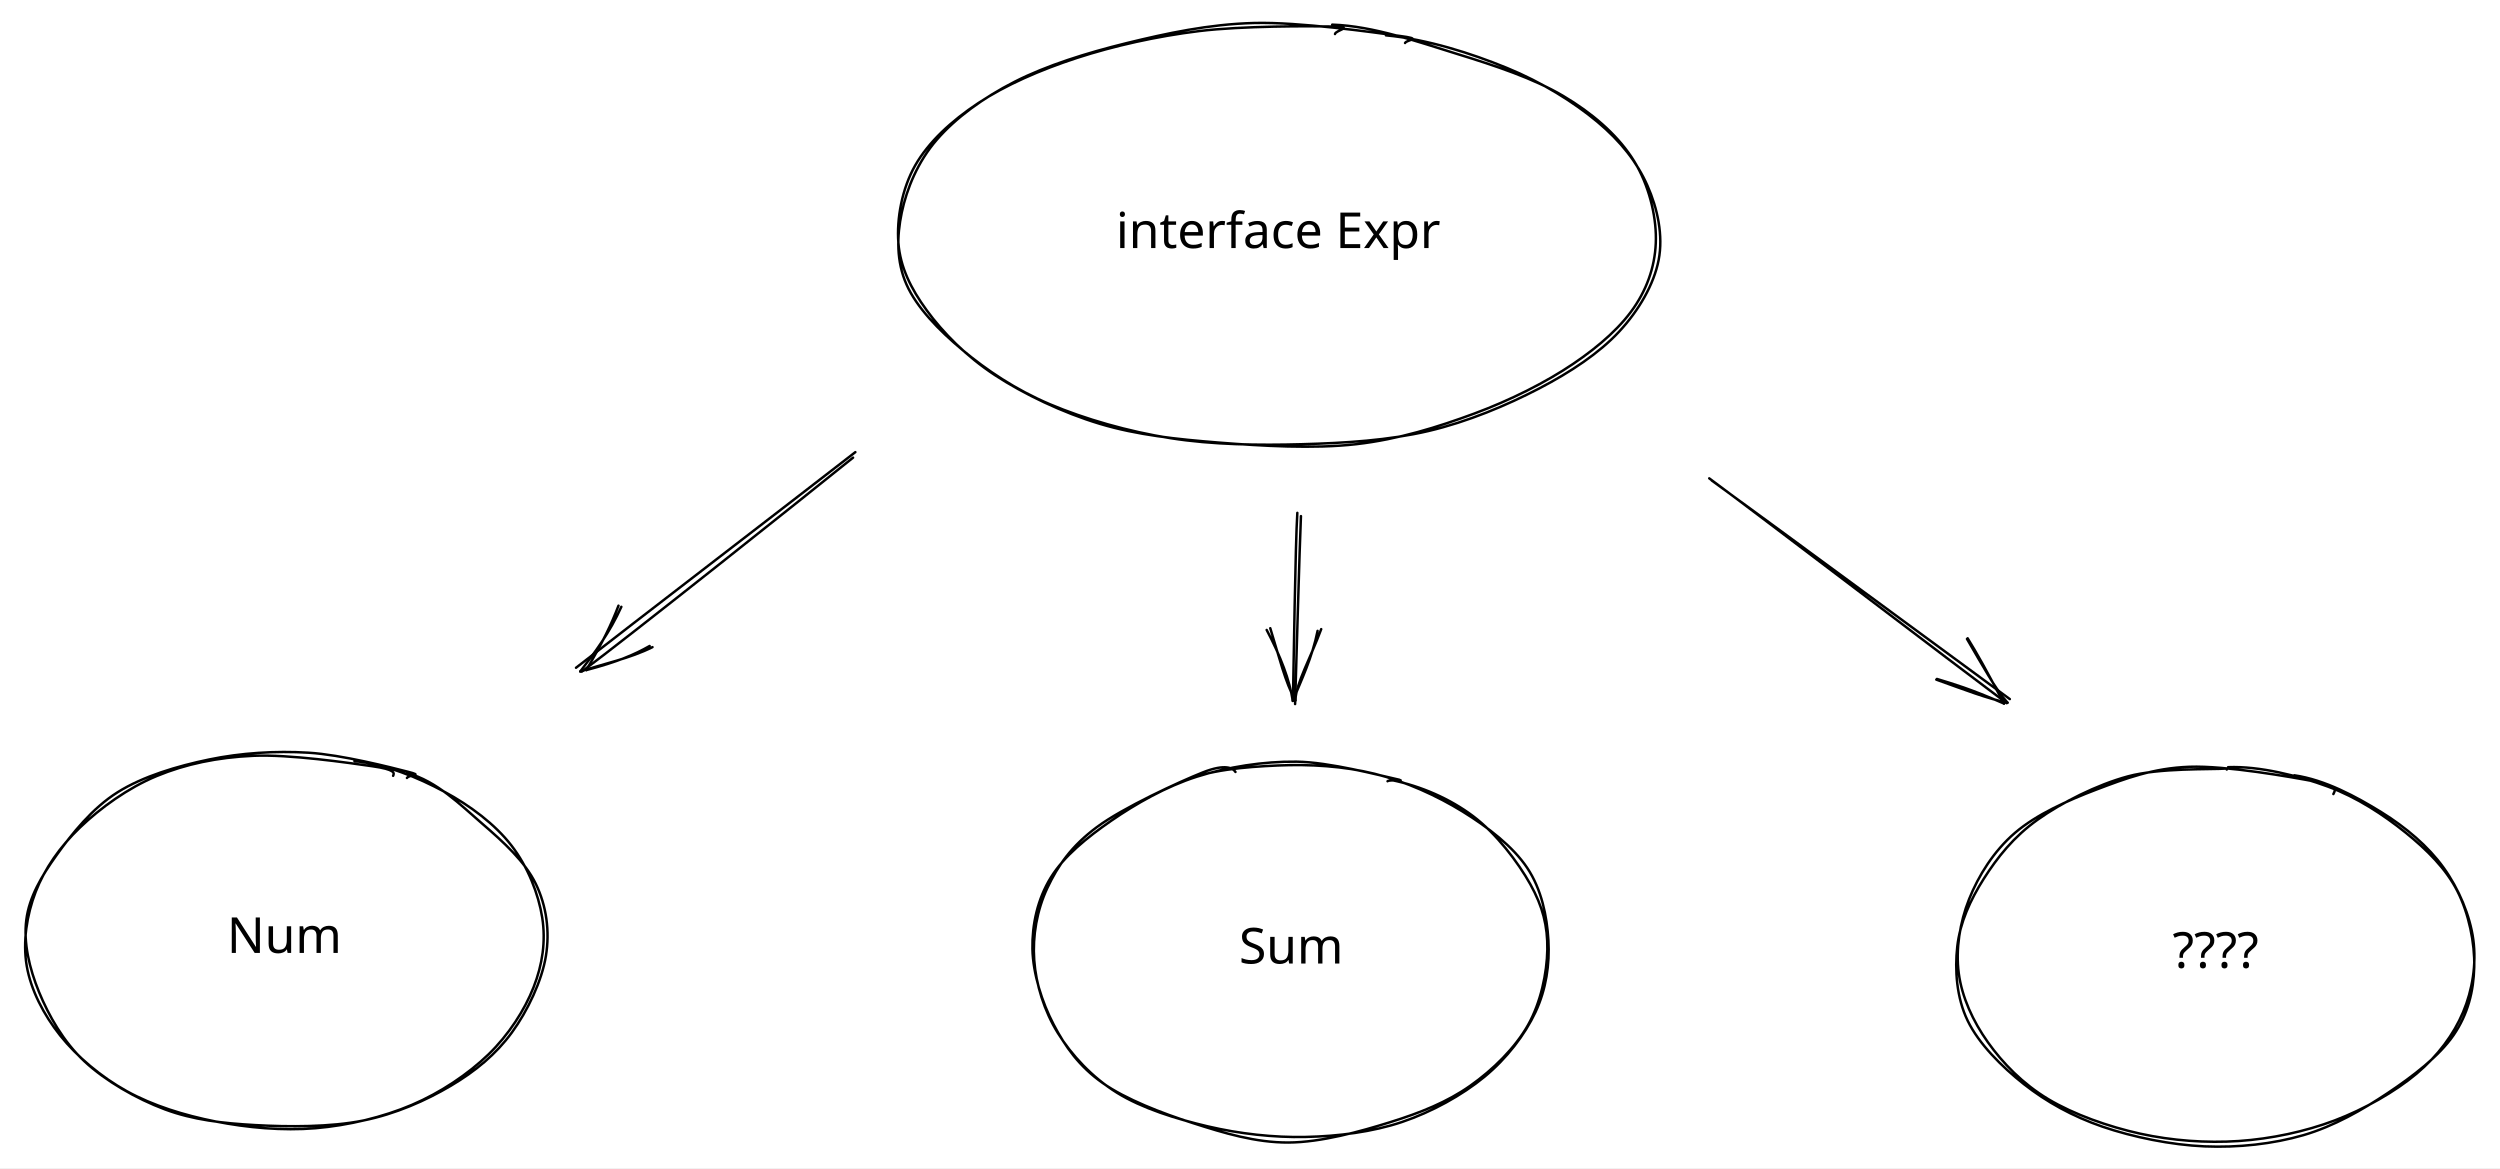
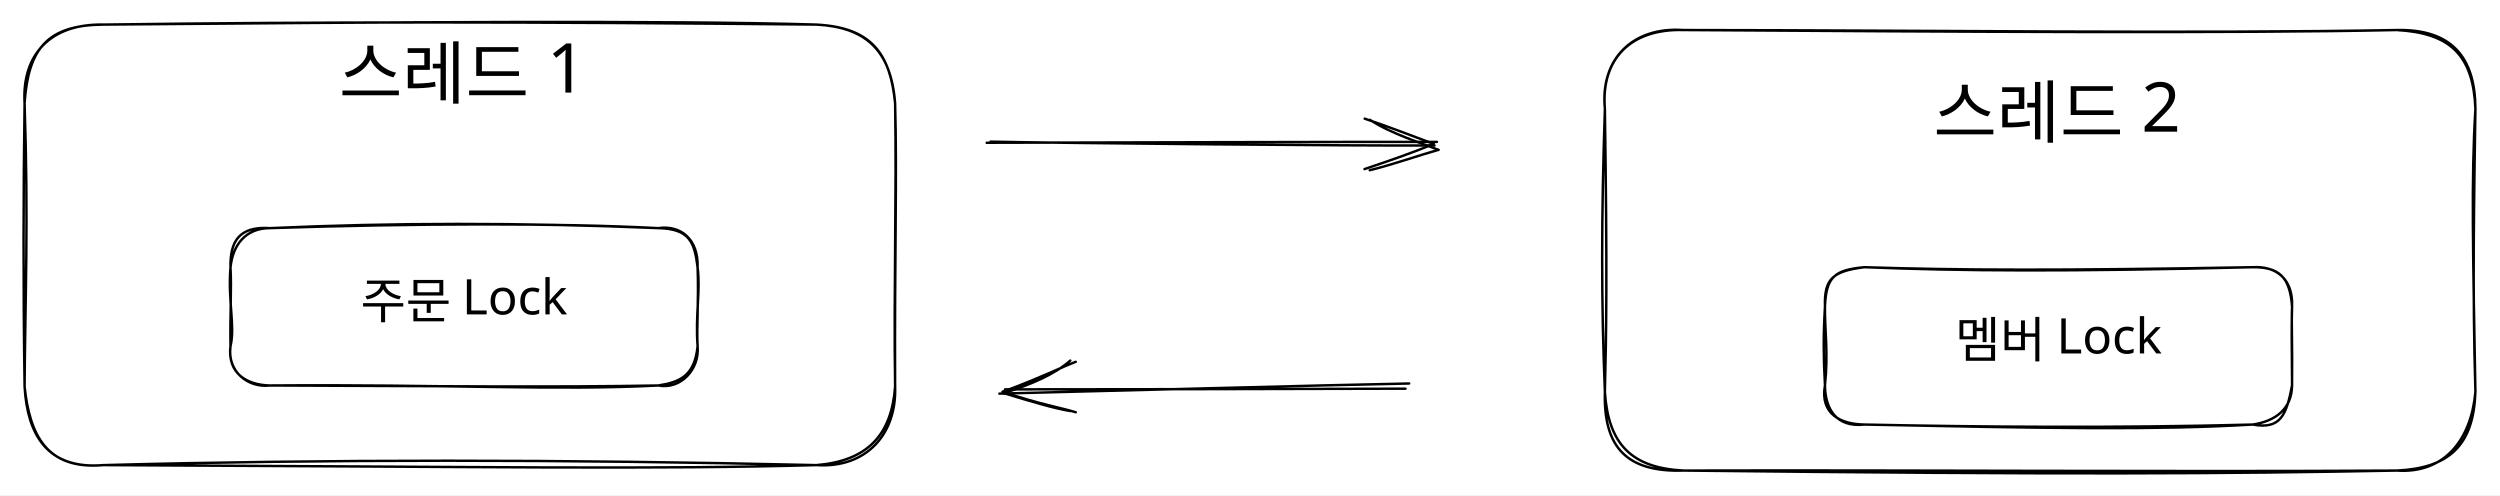
- <svg xmlns="http://www.w3.org/2000/svg" version="1.1" viewBox="0 0 1006.957 470.492" width="1006.957" height="470.492">
+ <svg xmlns="http://www.w3.org/2000/svg" version="1.1" viewBox="0 0 1016.911 201.41" width="2033.822" height="402.82">
  
-   eyJ2ZXJzaW9uIjoiMSIsImVuY29kaW5nIjoiYnN0cmluZyIsImNvbXByZXNzZWQiOnRydWUsImVuY29kZWQiOiJ4nO1a21LbSFx1MDAxMH3nKyjnNUzmfsnLXHUwMDE2JibAZs1cdTAwMDbCXHUwMDA22EqlhCXbinVDksGQ4t+3JYwlSzbY3OKtXVVh7LloerrP6TMt++fa+nojvYqcxvv1hjPqWJ5rx9Zl423WfuHEiVx1MDAxYlx1MDAwNtBF889JOIw7+ch+mkbJ+3fvrChCPTc9XHUwMDBiw1x1MDAwMeqE/u00x3N8J0hcdTAwMTNcdTAwMTj4N3xeX/+Zv5ZcdTAwMTfyPDdKnHx43lGsxES1sVx1MDAxZFx1MDAwNvmiRmDGjdZ0MsBNPsBaqWNDb9fyXHUwMDEyp+jJmlx1MDAxYf719/Ao+HH618H54Mtp81PvYC+wikW7rudcdTAwMWSmV97tjqxOf1x1MDAxOJdMStI4XHUwMDFjOF9dO+1DP6m0T+YlIXismFx1MDAxNYfDXj9wkmRqTlx1MDAxOFlcdTAwMWQ3vcraMJ60WkEvv0fRMspHSI6E4pRoVfhcIp+rKcKUcVZqv7VmK/TCOLPmXHLOr8KeM6sz6IFRgT1cdTAwMTmTxlaQRFZcZiEqxl2O98mwRJJcdTAwMTJsyov0XHUwMDFkt9dPM1x1MDAwYqRBmtDS8k7ufFwiXHUwMDE1l4JTLic92aLRrp2D4FvZPYE9ds9cdTAwMWQqXG5cXNBxy01hfja+VcVTXHUwMDE5U1O4Sp1RsadcdTAwMTJcdTAwMTD2tr5vb39qmdbn4dFeu/e5f1x1MDAxZFx1MDAxY49cdTAwMWGTcTdvZ9/2djL3XHUwMDAzf9Q+6O+LXHUwMDFmgyvfXFw0W3vtZHqVu/WtOFx1MDAwZS9L91x1MDAxZL8r9j+MbCu9c5nkSlF40XrS77nBXHUwMDAwOoOh51x1MDAxNW1hZ1BAfK1kcI1XU/sv01fPI1x1MDAxNSVcXFxiJaXSXHUwMDBis2q2M1edVbBPpDVXUkg6TSsqODLUSP2CtFwinNfZRHmNR0oyqlx1MDAwNCF4XHRcdTAwMWVNgaVGmPuwx4xcdTAwMTRmXHTsXHUwMDE1MVx1MDAwZYP00L3OXHUwMDAxhKdaty3f9a6mwpSDXHUwMDEyXHUwMDFj5Fx1MDAwNqlcdTAwMTN3rY6z3lx1MDAxYUVx2ZeJXHUwMDAzazv5/qdmbXpuL4Nvo+Nkc6eQnbqgVZNcdTAwMDG+a9teXHRmXHUwMDFkMMWCe8a7i1xiQVx1MDAxOLs9N7C8L7MtvZdy90iZmss6jilRgEi8MOl094+P/oh8PG11+82md+xbYmRWnXSKMISZwVXGcSVcdTAwMTDhU83PTTiKXHLCWsyRMUFQxawxXHUwMDAxqWaQXHUwMDExpViGf6+oY/v7p+n+0Fx1MDAxNu3fu3afR1x1MDAwN97Xj6yznN5cYpBcdTAwMWP20noz/1x1MDAxMEdcdGFM6mX0ZvamV1x1MDAxZPpGXHUwMDAz/ihmpIJ9wTTSbFx1MDAxYZjPfogzdczXxUZwrrmBVPQqWrMs7p6mNe2h/6pcdTAwMDLzQHquXG5MZt5jVYVcYjqPXFxcdTAwMDSiabiBv4XJdbXVc3Y3Li6b3WP/0O9cdTAwMWXsieYlXXVyXHUwMDExQjSUSHVycWVcdTAwMTBfUWXBUL5cbsFXVVpcdTAwMDa6fd36fnQ82PSOknb7eOD/SLf+QyVcdTAwMTKUvHNppVxiJoRqs/hxbbY3V51WXHUwMDE0c1x1MDAwNPpMdU20OEOVZ1x1MDAwMs+uWbrOplx1MDAxOVx1MDAwNZKkXHUwMDA2c1wiXHUwMDE0X4JFT1x1MDAxMC3JXHUwMDE0Xlx1MDAwMnlPXHUwMDEzrcNXXHUwMDE2rVx1MDAwN3J/VbRcdTAwMGWfJFpkXHUwMDFlu1x1MDAwNJyShNZicc1cdTAwMTJnbOdU7+z55vDiQ7Ld6W21XW/lyVx1MDAwNbqMXGYkktrzXHUwMDA3rlx0XCKrJ1jQo1x1MDAwNOS90kl9pVx1MDAwNGuXXHUwMDEze59Ke9BcdTAwMWTsfjjHn3/IU3a9ZC1cdTAwMDSoe3lhIWxcdTAwMWX0XHQ1WkhD1eLYn73rVce+gILfiHotxDmq1ki/plx1MDAxNpJQ9lNjxDJYf7ysSExKIX9pWflccq5X1ZVcdTAwMDfyc1VXcvvupdbtmXFcdTAwMDa3SoGsUotcdTAwMTlcdTAwMDXMMnTxb4vuP8SuKrUoVaheXGIxjdFcdTAwMGKXQYhrPlNSXHUwMDE0h1x1MDAxYUxVnqffXHUwMDE1QWCpwXqZR1x1MDAwZY+SlHvZR1x1MDAxNVsm65dcXGjFadNccmw36E1cdTAwMWI2/sZzkYfNOV87w8zKXHJcZrrMs6JQSVxmWqu4JKVhPSvKNquRwopcdTAwMTFiNNWQR01t805gP2zU/We9ilFEMyxcdIZISayNJqJuXHUwMDE1R8JcYkNcdTAwMDU2nDFGXHUwMDA1q5nlWUm6XHUwMDE1+r6bgvv/XGbdIK26OffnZsbtvmPZ1V7YVrmvmlx1MDAwNKLsjtPHh+LdesGS/MPk/be3M0dvVNGcXSVcdTAwMWNcdTAwMTfz18r/l85Xav5RXHUwMDAwii/AgCCLXHUwMDFmXHUwMDA1zq5J29lIfP945+TkzG5tXHUwMDFmtK6HK5+vMJdIcMlcYmDLSGYqeUvAicAooqHQk5DUaMWwZ/xGjmCklGKzc5iWXGKKkspT2ttcdTAwMWOWcVHBrGUq0OfPYVA1PepcdTAwMDRRyWFVxs3p+VdxeVZks6tcdTAwMTTT5+Lz/PNcdTAwMDcoXHUwMDFkpE5cdTAwMDavXHUwMDBi85lKq7tzYp2rzS/hye6Bc74hgVSrzmdmSP1cdTAwMDcjOZWlQNO/YXl2XG5Tglx1MDAwNKnUXHUwMDE1XHUwMDA1hTWqllx1MDAxNuPCXHUwMDE2klx1MDAwZYFM+4tcdTAwMTlslCp+LfM/g0tcdTAwMDNmxTW7Jlx1MDAxMZ1H37XxLVx1MDAxYlZcdTAwMTRcdTAwMWSm4PBJ4CDCrj2unIp9NS5cXOeyWUfdm25+ZUVJXHUwMDFl3Yx7To6Cm7Wbf1x1MDAwMDCFo2YifQ==
+   eyJ2ZXJzaW9uIjoiMSIsImVuY29kaW5nIjoiYnN0cmluZyIsImNvbXByZXNzZWQiOnRydWUsImVuY29kZWQiOiJ4nO1ZS2/bRlx1MDAxML77V1xiyjVm9v3IzU8lQZzEtlxmwy2CguJDokSRNElbVlx1MDAwMt9yKHrttYdcdTAwMDLNpUBPPfXQf+T+iC4phS+JjtRCXHUwMDBlU5SGZXH2NTv7fbMz4/dbrVY7nlx1MDAwNlb7aatt3Vx1MDAxOLrrmKE+aT9O5NdWXHUwMDE4Ob6nmlD6XHUwMDFl+VehkfZcdTAwMWPEcVx1MDAxMD198kRcdTAwMGZcdTAwMDKt78Q931x1MDAxZmmGP55ccrNcXGtseXGkOn6r3lut9+lnYaHQMmLd67tWOiBtyteShFelr3wvXVx1MDAxNzKOpFx1MDAxMISSrIdcdTAwMTPtq/Viy1TNtu5GVt6SiNq0RyfBvm5cZlx1MDAwZuDprn9cdTAwMWXIXf+M5svajuuexlN3tivdXHUwMDE4XFyFXHUwMDA1paI49EfWuWPGg2T1ijxcdTAwMWJcdTAwMTf5ymr5qNC/6lx1MDAwZjwrikpj/EA3nHiayFx1MDAwMMikMys8beWSXHUwMDFi9SYg1Vx1MDAxOFx1MDAxNVxiYIho1pKMJVx1MDAxOGqYYSSKXHIzdfZ811x1MDAwZlx1MDAxM3VcdTAwMWWB9MlcdTAwMTXq6caor7TyzKxPXHUwMDFj6l5cdTAwMTTooTqnvN9kvlFMiVx1MDAwNlx1MDAwMaRcZlx1MDAxMZk+ublcdTAwMDeW01x1MDAxZsTJJrjUoIRcdTAwMDSwolwiVnpcdTAwMGVcdTAwMTBcbi44RVhkLcnywXMzxcTboqU8c26pTyDJYYLnktt8I0n/g1x1MDAwMrzyqa5cdTAwMDJTn6FAgYQhLpSFMM9Vc1x1MDAxZG+kXHUwMDFhvSvXzWW+McqBs1VYaz3EYsjqXHUwMDExK1x1MDAwMVx1MDAwNlD9rozYXfSaoenw6LxcdTAwMDP2XHUwMDAz8/xoXHUwMDEy78pe41x1MDAxMSulRiBLQVNGLIVcbkxcZsJccmNcdTAwMTZKsFxiUkaq0GSCMy4oQptGZjYmXHUwMDFmXYBTbN3keyicvbC6vYtcdTAwMWJj7511LFx1MDAwZVx1MDAwN5TJ886OaGf9buffXHUwMDFlXGb2JT1LiJe1iFx1MDAwN0g5aVx1MDAwZaBYXHUwMDE58ct33XDES1wiNblcdTAwMWPxXHUwMDE4q5aNI17IRcCjXHUwMDA1wEPEKVx1MDAxNFx1MDAwMiO2XHUwMDA24ktw2ajTzVx1MDAwZtn34lPnXWJnXHUwMDA0StJDfey409I5pbBU9vnrlz/vfvuj9VJNWbRjZKmFUyzy0pBcdTAwMWTX6SfobVx1MDAxYmorVlhcdTAwMDJ27KjYJ+swdkyz6OtccqWHruZcZp+v4qL90Ok7nu52l6h5L930MPQny/hcdTAwMDYhqL9iXHUwMDEwXCJcdTAwMWNzscZcdTAwMTVcdTAwMTN1j6Rljl6c4etcdTAwMTHu0Fx1MDAwYts88jpNJ1x1MDAxY0RAaCqyQFx1MDAxMlx1MDAwMU4gXHUwMDA1lciIXHUwMDBiXHJDzFx1MDAxNVx1MDAwZaWkgMiNXHUwMDExXHUwMDBmXG6kXHUwMDAxjDgmXGJRXHUwMDE1K9FFXHUwMDFlXHUwMDAyTVx1MDAwMiBcdTAwMTFU2qhcdTAwMWaEXHUwMDE3aIlcdTAwMTGgXFwoxvyre1xiPWyEVLCoXHUwMDFlxruOZzpevzrE8syaXHUwMDE2V4/iPX88dmKlxlx1MDAxYt/x4mqPdN6dhFx1MDAwNFx1MDAwM0s3l8xcXGyrsiVIZizfvfm3Vlx1MDAwZab0Jfv+9vHS3rVnnI6unm4+21bx79o0l1x1MDAxOFalOctcdFwihEG8+rXafVx1MDAwNi5cdTAwMGVcXH//xXeTXHUwMDFi40xcZvwhfsZcdTAwMWHPcuXJ1O0pXHUwMDE4Zlx1MDAxMmNacHvp1ZqQXFyhXHUwMDE2K29HXHUwMDAwZFx1MDAxYownXHUwMDE51YTEXHUwMDAwXHUwMDEwQVx1MDAxMEZLMiCkXHUwMDAyXkwx4FIor0NZIW39dPdcdTAwMDKJXHUwMDA15ZL+z/Jmsny77pSTZ/F816R5XfCMXG4kqLJcdTAwMWOrJEqo6DnPTz7HcntyXHUwMDE4oK5xeaKf4lx1MDAwZbw+ti/3hjtNZ7kkWFNOVUhBiuCcVTiYpqzApUrVNkdvmfuVjNA4l2VcdTAwMDTGVFxiXHUwMDAx1ipkfOHgWZSk91x1MDAwNc8/fLz7+fu7XHUwMDFmf2rBpcFzIXUpXHUwMDA1z65lx/eEzrFcdTAwMWbUxc2lrSxcdTAwMDTJXHUwMDA1de6l1b2lXHUwMDE4lX2iOnJcdEIlZpSvXHUwMDFlJ09tPLRPXj/ff3cwXHUwMDFlbrM3J9c2PG46t6DilUZcdTAwMTjnKnhZJJfiXbWu2LTyIeGAXG6KXG5F3i9RPWS84CM2Wj1ktaldkugwivFcdTAwMWGQXHUwMDA1x6Df64yEnczCT/Rt/s3lduMhS1x016TgKqgref1ZNVx1MDAwNWiAQq5Cv1x1MDAwNtRcdTAwMGYlYVx1MDAxOFxusHlsZmPWqlx1MDAxZpohfXmDz4/2XHUwMDFk5rt02OtYZ327ifVDXv8/XHUwMDFlhVx1MDAwM8FcdTAwMThcdTAwMTBsZcwv33XjMS+Vm67BPJGaXHUwMDAwXHUwMDFix/xqXHUwMDE1RCpcdFx1MDAwNFx1MDAwMvwnXHUwMDBiiHe/frz7/cPDXHUwMDE3XHUwMDEwP+Olq7FRUc1/xDdEa1NcdTAwMGXEoZSYo9UzjuDVcHI2XHUwMDE5X1/a4HJKu5JcXOx1w6+AbkiDkMMq11xiRVqS+iG4yXxcdTAwMDOCJVxcW0w4mIRCcLbW9fL15Vx1MDAxYqhZ+Vx1MDAwNppzamt+Mbb1IDiNla2yu1udgmPON5xP2r52rMnuXCJcdTAwMTBcdTAwMWXZ6ZPMmvI0YYSVXHUwMDA2XHUwMDAyt1u3f1x1MDAwM4ibXFxcdTAwMTUifQ==
  <defs>
    <style class="style-fonts">
      @font-face {
        font-family: "Virgil";
        src: url("https://unpkg.com/@excalidraw/excalidraw@0.14.2/dist/excalidraw-assets/Virgil.woff2");
      }
      @font-face {
        font-family: "Cascadia";
        src: url("https://unpkg.com/@excalidraw/excalidraw@0.14.2/dist/excalidraw-assets/Cascadia.woff2");
      }
    </style>
  </defs>
-   <rect x="0" y="0" width="1006.957" height="470.492" fill="#ffffff" />
-   <g stroke-linecap="round" transform="translate(361.5352 10) rotate(0 153.3105 84.90625)">
-     <path d="M196.69 4.24 C213.42 5.79, 231.13 11.51, 245.33 17.32 C259.53 23.12, 272.43 31.18, 281.88 39.08 C291.32 46.98, 297.89 55.42, 302 64.7 C306.12 73.97, 308.44 84.89, 306.54 94.71 C304.64 104.53, 298.61 114.99, 290.58 123.62 C282.55 132.25, 271.14 139.84, 258.34 146.51 C245.54 153.17, 229.69 159.89, 213.78 163.62 C197.87 167.36, 180.2 168.44, 162.88 168.92 C145.57 169.4, 126.83 169.17, 109.91 166.49 C92.99 163.81, 75.34 158.75, 61.38 152.83 C47.42 146.91, 35.79 139.03, 26.16 130.99 C16.53 122.95, 7.66 113.8, 3.58 104.57 C-0.5 95.34, -0.35 85.31, 1.68 75.6 C3.72 65.88, 8.2 55.08, 15.78 46.3 C23.36 37.52, 34.43 29.4, 47.17 22.91 C59.91 16.42, 76.14 11.31, 92.21 7.37 C108.27 3.43, 125.26 -0.25, 143.57 -0.74 C161.87 -1.23, 191.9 3.09, 202.04 4.44 C212.18 5.78, 205.11 5.87, 204.4 7.32 M175.06 -0.08 C191.62 0.45, 209.81 6.93, 225.3 11.71 C240.78 16.48, 256.27 21.66, 267.98 28.57 C279.69 35.48, 289.31 43.88, 295.55 53.16 C301.79 62.45, 305.07 74.4, 305.4 84.28 C305.73 94.17, 303.1 103.74, 297.54 112.46 C291.99 121.18, 282.95 129.23, 272.07 136.58 C261.2 143.94, 246.86 151.18, 232.29 156.57 C217.73 161.96, 201.8 166.97, 184.67 168.92 C167.54 170.87, 146.69 169.63, 129.49 168.27 C112.29 166.9, 96.52 165.24, 81.47 160.72 C66.42 156.19, 50.82 148.71, 39.2 141.09 C27.58 133.47, 18.23 123.89, 11.75 115.01 C5.27 106.14, 1.1 97.59, 0.32 87.85 C-0.45 78.11, 1.76 65.96, 7.12 56.57 C12.48 47.19, 21.62 38.75, 32.47 31.54 C43.33 24.33, 57.42 18.16, 72.27 13.32 C87.12 8.49, 104.36 4.62, 121.56 2.51 C138.76 0.41, 166.35 0.48, 175.46 0.68 C184.56 0.88, 176.36 2.13, 176.18 3.71" stroke="#000000" stroke-width="1" fill="none" />
+   <rect x="0" y="0" width="1016.911" height="201.41" fill="#ffffff" />
+   <g stroke-linecap="round" transform="translate(10 10) rotate(0 177.0508 89.5957)">
+     <path d="M32 0 M32 0 C147.08 -1.01, 262.51 -1.8, 322.1 0 M32 0 C120.16 -1.22, 208.89 -1.1, 322.1 0 M322.1 0 C344.89 1.16, 352.13 12.2, 354.1 32 M322.1 0 C341.71 1, 352.45 10.07, 354.1 32 M354.1 32 C354.95 61.4, 353.85 95.7, 354.1 147.19 M354.1 32 C354.74 70.11, 353.48 108.84, 354.1 147.19 M354.1 147.19 C352.67 167.01, 342.82 177.49, 322.1 179.19 M354.1 147.19 C354.85 166.55, 342.37 180.57, 322.1 179.19 M322.1 179.19 C219.62 176.8, 121.22 176.81, 32 179.19 M322.1 179.19 C256.04 181.02, 190.4 179.87, 32 179.19 M32 179.19 C9.16 181.1, 1.07 166.68, 0 147.19 M32 179.19 C8.93 181.21, 2.08 166.87, 0 147.19 M0 147.19 C0.25 111.78, 1.62 80.15, 0 32 M0 147.19 C-0.6 107.54, -0.51 66.24, 0 32 M0 32 C1.53 9.06, 9.82 0.23, 32 0 M0 32 C-1.19 12.35, 10.4 -0.42, 32 0" stroke="#000000" stroke-width="1" fill="none" />
  </g>
-   <g transform="translate(442.8457 82.90625) rotate(0 72 12)">
-     <text x="72" y="17" font-family="Virgil, Segoe UI Emoji" font-size="20px" fill="#000000" text-anchor="middle" style="white-space: pre;" direction="ltr">interface Expr</text>
+   <g stroke-linecap="round" transform="translate(93.75781 92.79785) rotate(0 95 32)">
+     <path d="M16 0 M16 0 C65.05 -2.22, 117.77 -2.36, 174 0 M16 0 C75.4 -1.93, 133.59 -2.12, 174 0 M174 0 C183.11 -1.35, 190.41 4.47, 190 16 M174 0 C186.71 0.27, 188.73 5.64, 190 16 M190 16 C191.27 25.27, 189.01 35.41, 190 48 M190 16 C190.5 29.24, 189.55 40.94, 190 48 M190 48 C190.91 57.36, 183.14 65.8, 174 64 M190 48 C188.83 59.96, 182.92 62.65, 174 64 M174 64 C132.57 66.2, 87.68 63.42, 16 64 M174 64 C130.98 64.76, 87.03 64.26, 16 64 M16 64 C7.3 65.07, -1.44 58.5, 0 48 M16 64 C6.94 63.82, -1.37 59.3, 0 48 M0 48 C1.98 39.96, -1.15 29.37, 0 16 M0 48 C-0.24 36.28, 0.51 24.02, 0 16 M0 16 C-0.26 5.39, 3.56 -0.85, 16 0 M0 16 C0.95 6.62, 6.29 0.03, 16 0" stroke="#000000" stroke-width="1" fill="none" />
  </g>
-   <g stroke-linecap="round" transform="translate(10 303.1172) rotate(0 104.543 75.69531)">
-     <path d="M132.76 3.44 C145.62 4.77, 158.36 10.07, 168.89 15.73 C179.42 21.38, 189.36 28.89, 195.94 37.36 C202.53 45.82, 206.91 56.97, 208.4 66.5 C209.89 76.03, 208.51 85.37, 204.9 94.55 C201.29 103.74, 194.88 113.71, 186.72 121.6 C178.56 129.49, 167.53 136.94, 155.92 141.89 C144.32 146.85, 130.27 150.2, 117.09 151.31 C103.91 152.43, 89.51 151.09, 76.84 148.6 C64.17 146.11, 51.5 142.16, 41.07 136.39 C30.65 130.62, 20.98 122.41, 14.26 114 C7.55 105.59, 2.41 95.57, 0.76 85.92 C-0.89 76.27, 0.79 65.39, 4.37 56.1 C7.96 46.81, 14.13 37.93, 22.26 30.15 C30.38 22.38, 41.53 14.25, 53.15 9.45 C64.77 4.64, 77.53 1.96, 92 1.31 C106.46 0.65, 130.55 4.16, 139.94 5.51 C149.33 6.85, 148.86 8.25, 148.34 9.37 M153.96 8.23 C165.93 11.45, 175.53 21.14, 184.17 28.59 C192.82 36.04, 201.55 44.02, 205.83 52.91 C210.12 61.79, 211.5 71.93, 209.89 81.91 C208.28 91.89, 202.54 104.07, 196.15 112.79 C189.77 121.51, 181.57 128.31, 171.58 134.22 C161.59 140.13, 149.35 145.59, 136.23 148.23 C123.11 150.87, 106.18 150.81, 92.87 150.05 C79.56 149.3, 67.86 147.99, 56.38 143.71 C44.9 139.43, 32.46 132.25, 24.01 124.37 C15.56 116.49, 9.61 105.93, 5.71 96.43 C1.81 86.92, -0.58 76.53, 0.6 67.35 C1.78 58.17, 6.64 49.9, 12.77 41.34 C18.9 32.78, 27.15 22.4, 37.38 15.98 C47.61 9.56, 61.36 5.45, 74.17 2.8 C86.99 0.14, 100.93 -0.76, 114.29 0.06 C127.64 0.88, 147.7 6.03, 154.3 7.73 C160.91 9.42, 154.98 8.7, 153.91 10.23" stroke="#000000" stroke-width="1" fill="none" />
-   </g>
-   <g transform="translate(95.04297 366.8125) rotate(0 19.5 12)">
-     <text x="19.5" y="17" font-family="Virgil, Segoe UI Emoji" font-size="20px" fill="#000000" text-anchor="middle" style="white-space: pre;" direction="ltr">Num</text>
-   </g>
-   <g stroke-linecap="round" transform="translate(415.5312 307.3906) rotate(0 104.543 75.69531)">
-     <path d="M59.96 7.74 C70.85 2.71, 86.01 1.52, 99.05 0.94 C112.09 0.36, 125.78 1.2, 138.19 4.28 C150.61 7.37, 163.32 13.15, 173.55 19.47 C183.79 25.79, 193.85 33.55, 199.61 42.19 C205.38 50.83, 207.58 61.65, 208.14 71.32 C208.7 81, 207.25 91.07, 202.95 100.25 C198.65 109.42, 191.32 118.98, 182.35 126.36 C173.39 133.74, 161.14 140.5, 149.16 144.54 C137.18 148.57, 123.49 150.26, 110.45 150.55 C97.42 150.85, 83.64 149.26, 70.97 146.29 C58.29 143.33, 44.45 139.01, 34.38 132.76 C24.32 126.5, 16.15 117.65, 10.59 108.75 C5.03 99.84, 1.74 89.11, 1.04 79.35 C0.33 69.6, 2.14 59.17, 6.35 50.23 C10.57 41.29, 15.9 33.45, 26.32 25.71 C36.74 17.96, 59.59 7.43, 68.88 3.74 C78.18 0.04, 81.19 2.09, 82.09 3.54 M144.95 6.8 C156.89 9.25, 168.46 14.32, 177.78 21.31 C187.1 28.31, 195.87 39.82, 200.86 48.78 C205.85 57.74, 207.85 65.61, 207.7 75.07 C207.54 84.53, 205.08 96.38, 199.9 105.53 C194.72 114.68, 185.85 123.46, 176.61 129.96 C167.38 136.47, 156.69 140.77, 144.49 144.57 C132.29 148.38, 116.68 152.73, 103.42 152.8 C90.16 152.86, 77.42 148.98, 64.93 144.97 C52.44 140.97, 37.85 135.37, 28.5 128.75 C19.15 122.13, 13.53 114.21, 8.84 105.23 C4.14 96.24, 0.51 84.7, 0.31 74.85 C0.12 64.99, 2.38 54.72, 7.68 46.11 C12.98 37.49, 22.29 29.94, 32.1 23.16 C41.91 16.39, 54.14 9.41, 66.55 5.45 C78.97 1.49, 93.3 -0.75, 106.61 -0.61 C119.92 -0.47, 140.3 4.97, 146.42 6.29 C152.55 7.61, 144.16 6.41, 143.35 7.28" stroke="#000000" stroke-width="1" fill="none" />
-   </g>
-   <g transform="translate(501.0742 371.0859) rotate(0 19 12)">
-     <text x="19" y="17" font-family="Virgil, Segoe UI Emoji" font-size="20px" fill="#000000" text-anchor="middle" style="white-space: pre;" direction="ltr">Sum</text>
-   </g>
-   <g stroke-linecap="round" transform="translate(787.8711 309.1016) rotate(0 104.543 75.69531)">
-     <path d="M136.21 3.17 C148.63 4.97, 161.23 11.81, 171.25 18 C181.28 24.2, 190.17 31.79, 196.35 40.36 C202.53 48.93, 207.03 59.69, 208.34 69.4 C209.64 79.11, 208 89.64, 204.19 98.63 C200.38 107.62, 194.11 116.09, 185.49 123.35 C176.87 130.61, 164.42 137.67, 152.49 142.19 C140.55 146.71, 126.91 149.59, 113.86 150.48 C100.81 151.36, 86.95 150.33, 74.16 147.52 C61.37 144.7, 47.33 139.72, 37.1 133.58 C26.87 127.44, 18.79 119.1, 12.79 110.66 C6.79 102.22, 2.35 92.53, 1.09 82.93 C-0.17 73.33, 1.47 62.49, 5.24 53.07 C9 43.64, 15.15 33.73, 23.71 26.37 C32.26 19.01, 44.84 13.35, 56.56 8.91 C68.27 4.47, 79.3 0.27, 94.01 -0.26 C108.73 -0.79, 135.18 3.9, 144.84 5.74 C154.5 7.57, 152.52 9.47, 151.97 10.73 M109.58 -0.1 C122.23 -0.59, 137.78 3.31, 149.67 7.69 C161.57 12.07, 172.27 19.19, 180.98 26.2 C189.68 33.21, 197.26 40.72, 201.88 49.76 C206.51 58.8, 208.96 70.75, 208.71 80.43 C208.46 90.11, 206.2 99.38, 200.39 107.84 C194.58 116.3, 183.91 124.47, 173.83 131.18 C163.75 137.89, 152.19 144.54, 139.91 148.12 C127.62 151.69, 113.6 153.21, 100.11 152.64 C86.62 152.07, 71.1 148.88, 58.97 144.71 C46.84 140.53, 36.39 134.7, 27.34 127.59 C18.29 120.47, 9.14 111.27, 4.67 102.02 C0.19 92.77, -0.59 81.61, 0.49 72.08 C1.57 62.55, 5.76 53.35, 11.16 44.85 C16.56 36.34, 23.21 27.91, 32.9 21.03 C42.58 14.15, 56.59 7.02, 69.26 3.59 C81.93 0.16, 102.3 0.92, 108.93 0.46 C115.56 0, 109.21 -0.31, 109.03 0.85" stroke="#000000" stroke-width="1" fill="none" />
-   </g>
-   <g transform="translate(872.9141 372.7969) rotate(0 19.5 12)">
-     <text x="19.5" y="17" font-family="Virgil, Segoe UI Emoji" font-size="20px" fill="#000000" text-anchor="middle" style="white-space: pre;" direction="ltr">????</text>
+   <g transform="translate(144.2578 112.5479) rotate(0 44.5 12)">
+     <text x="44.5" y="17" font-family="Virgil, Segoe UI Emoji" font-size="20px" fill="#000000" text-anchor="middle" style="white-space: pre;" direction="ltr">주문 Lock</text>
  </g>
  <g stroke-linecap="round">
-     <g transform="translate(523.9922 208.3828) rotate(0 -1.242188 37.20898)">
-       <path d="M0.01 -0.5 C-0.55 12.14, -1.95 62.61, -2.35 75.2 M-1.45 -1.81 C-2.25 10.55, -2.95 61.02, -3.22 73.49" stroke="#000000" stroke-width="1" fill="none" />
+     <g transform="translate(402.5291 56.9505) rotate(0 91.01637 0.4504609)">
+       <path d="M-1.18 1.12 C28.97 1.06, 151.28 0.69, 181.96 0.77 M0.4 0.66 C30.29 1.31, 150.61 2.41, 180.98 2.24" stroke="#000000" stroke-width="1" fill="none" />
    </g>
-     <g transform="translate(523.9922 208.3828) rotate(0 -1.242188 37.20898)">
-       <path d="M-13.8 45.35 C-8.07 56.21, -4.58 65.49, -3.28 73.93 M-12.35 44.65 C-8.68 56.46, -6.38 66.34, -2.26 73.76" stroke="#000000" stroke-width="1" fill="none" />
+     <g transform="translate(402.5291 56.9505) rotate(0 91.01637 0.4504609)">
+       <path d="M154.62 12.3 C163.38 10.2, 175.69 5.89, 182.56 4.01 M152.51 11.83 C162.32 8.48, 171.4 5.49, 180.61 1.57" stroke="#000000" stroke-width="1" fill="none" />
    </g>
-     <g transform="translate(523.9922 208.3828) rotate(0 -1.242188 37.20898)">
-       <path d="M6.71 45.72 C4.56 56.44, 0.16 65.58, -3.28 73.93 M8.17 45.02 C3.84 56.79, -1.88 66.53, -2.26 73.76" stroke="#000000" stroke-width="1" fill="none" />
+     <g transform="translate(402.5291 56.9505) rotate(0 91.01637 0.4504609)">
+       <path d="M154.68 -8.22 C163.61 -2.37, 175.89 1.28, 182.56 4.01 M152.57 -8.69 C162.31 -5.45, 171.36 -1.86, 180.61 1.57" stroke="#000000" stroke-width="1" fill="none" />
    </g>
  </g>
  <mask />
  <g stroke-linecap="round">
-     <g transform="translate(343.5072 182.8737) rotate(0 -55.38867 43.0293)">
-       <path d="M1.01 -0.76 C-17.49 13.63, -92.83 71.54, -111.5 86.09 M0.09 1.46 C-17.98 16.07, -90.51 73.81, -109.17 87.64" stroke="#000000" stroke-width="1" fill="none" />
+     <g transform="translate(573.2604 156.9605) rotate(0 -82.9465 1.206765)">
+       <path d="M-0.07 -0.97 C-27.93 -0.49, -139.2 2.49, -166.75 3.15 M-1.56 1.14 C-29.08 1.24, -137.11 1.45, -164.49 1.42" stroke="#000000" stroke-width="1" fill="none" />
    </g>
-     <g transform="translate(343.5072 182.8737) rotate(0 -55.38867 43.0293)">
-       <path d="M-94.39 61.08 C-97.27 68.62, -100.66 75.69, -107.35 87.03 M-93.24 61.54 C-97.9 71.93, -103.82 79.79, -109.79 87.58" stroke="#000000" stroke-width="1" fill="none" />
+     <g transform="translate(573.2604 156.9605) rotate(0 -82.9465 1.206765)">
+       <path d="M-137.91 -10.29 C-144.45 -4.52, -154.1 -0.53, -164.94 2.96 M-135.69 -9.79 C-142.12 -7.34, -148.86 -3.75, -165.4 2.41" stroke="#000000" stroke-width="1" fill="none" />
    </g>
-     <g transform="translate(343.5072 182.8737) rotate(0 -55.38867 43.0293)">
-       <path d="M-81.85 77.32 C-87.93 80.77, -94.56 83.65, -107.35 87.03 M-80.7 77.78 C-89.81 82.35, -100.21 84.43, -109.79 87.58" stroke="#000000" stroke-width="1" fill="none" />
+     <g transform="translate(573.2604 156.9605) rotate(0 -82.9465 1.206765)">
+       <path d="M-137.9 10.24 C-144.49 9.15, -154.15 6.29, -164.94 2.96 M-135.68 10.73 C-142.26 8.71, -149 7.84, -165.4 2.41" stroke="#000000" stroke-width="1" fill="none" />
    </g>
  </g>
  <mask />
-   <g stroke-linecap="round">
-     <g transform="translate(688.582 193.1953) rotate(0 60.75977 44.10156)">
-       <path d="M0.87 0.34 C21.14 15, 100.92 73.79, 120.94 88.39 M-0.13 -0.53 C20 14.32, 99.67 75.09, 119.69 90.03" stroke="#000000" stroke-width="1" fill="none" />
-     </g>
-     <g transform="translate(688.582 193.1953) rotate(0 60.75977 44.10156)">
-       <path d="M91.58 80.27 C98.3 82.35, 104.46 84.03, 118.6 90.19 M91.32 80.54 C102.13 84.4, 112.57 88.44, 120.01 89.82" stroke="#000000" stroke-width="1" fill="none" />
-     </g>
-     <g transform="translate(688.582 193.1953) rotate(0 60.75977 44.10156)">
-       <path d="M103.95 63.89 C107.73 70.02, 110.9 75.66, 118.6 90.19 M103.68 64.16 C109.68 74.37, 115.33 84.76, 120.01 89.82" stroke="#000000" stroke-width="1" fill="none" />
-     </g>
+   <g transform="translate(137.8877 14.97852) rotate(0 48 18)">
+     <text x="0" y="25" font-family="Virgil, Segoe UI Emoji" font-size="28px" fill="#000000" text-anchor="start" style="white-space: pre;" direction="ltr">스레드 1</text>
  </g>
-   <mask />
+   <g stroke-linecap="round" transform="translate(652.8096 12.21875) rotate(0 177.0508 89.5957)">
+     <path d="M32 0 M32 0 C135.05 0.09, 238.86 1.49, 322.1 0 M32 0 C143.72 0.72, 255.09 1.43, 322.1 0 M322.1 0 C343.79 1.2, 353.17 10.09, 354.1 32 M322.1 0 C344 -0.47, 354.03 10.62, 354.1 32 M354.1 32 C352.32 60.96, 353.14 90.86, 354.1 147.19 M354.1 32 C353.61 67.89, 352.82 105.72, 354.1 147.19 M354.1 147.19 C353.38 169, 343.4 178.2, 322.1 179.19 M354.1 147.19 C352.32 167.01, 341.19 180.53, 322.1 179.19 M322.1 179.19 C225.12 179.75, 130.19 178.93, 32 179.19 M322.1 179.19 C254.08 180.52, 185.43 180.9, 32 179.19 M32 179.19 C8.97 179.96, -0.67 169.79, 0 147.19 M32 179.19 C10.75 178.11, 1.39 168.41, 0 147.19 M0 147.19 C0.6 124.32, 0.98 98.25, 0 32 M0 147.19 C-1.47 111.39, -1.48 76.57, 0 32 M0 32 C-2 11.93, 11.16 -1.47, 32 0 M0 32 C-1.63 11.95, 10.31 -0.63, 32 0" stroke="#000000" stroke-width="1" fill="none" />
+   </g>
+   <g stroke-linecap="round" transform="translate(742.3291 108.6885) rotate(0 95 32)">
+     <path d="M16 0 M16 0 C55.95 1.61, 98.39 1.86, 174 0 M16 0 C55.03 1.24, 95.06 1.4, 174 0 M174 0 C183.73 -0.58, 190.49 4.93, 190 16 M174 0 C184.59 -0.04, 189.08 3.72, 190 16 M190 16 C189.69 22.89, 190.18 30.12, 190 48 M190 16 C189.81 23.34, 189.79 29.45, 190 48 M190 48 C189.96 57.68, 183.12 62.68, 174 64 M190 48 C187.75 60.01, 185.42 66.14, 174 64 M174 64 C134.66 66.33, 90.67 65.55, 16 64 M174 64 C118.32 65.47, 63.09 64.98, 16 64 M16 64 C4.66 65.27, 0.07 57.72, 0 48 M16 64 C6.72 63.88, -2.13 59.95, 0 48 M0 48 C1.43 34.98, -0.13 25.26, 0 16 M0 48 C-0.62 37, -0.71 27.96, 0 16 M0 16 C0.5 3.87, 3.92 1.11, 16 0 M0 16 C-0.36 4.7, 3.13 1.66, 16 0" stroke="#000000" stroke-width="1" fill="none" />
+   </g>
+   <g transform="translate(792.8291 128.4385) rotate(0 44.5 12)">
+     <text x="44.5" y="17" font-family="Virgil, Segoe UI Emoji" font-size="20px" fill="#000000" text-anchor="middle" style="white-space: pre;" direction="ltr">멤버 Lock</text>
+   </g>
+   <g transform="translate(786.459 30.86914) rotate(0 54.5 18)">
+     <text x="0" y="25" font-family="Virgil, Segoe UI Emoji" font-size="28px" fill="#000000" text-anchor="start" style="white-space: pre;" direction="ltr">스레드 2</text>
+   </g>
</svg>
